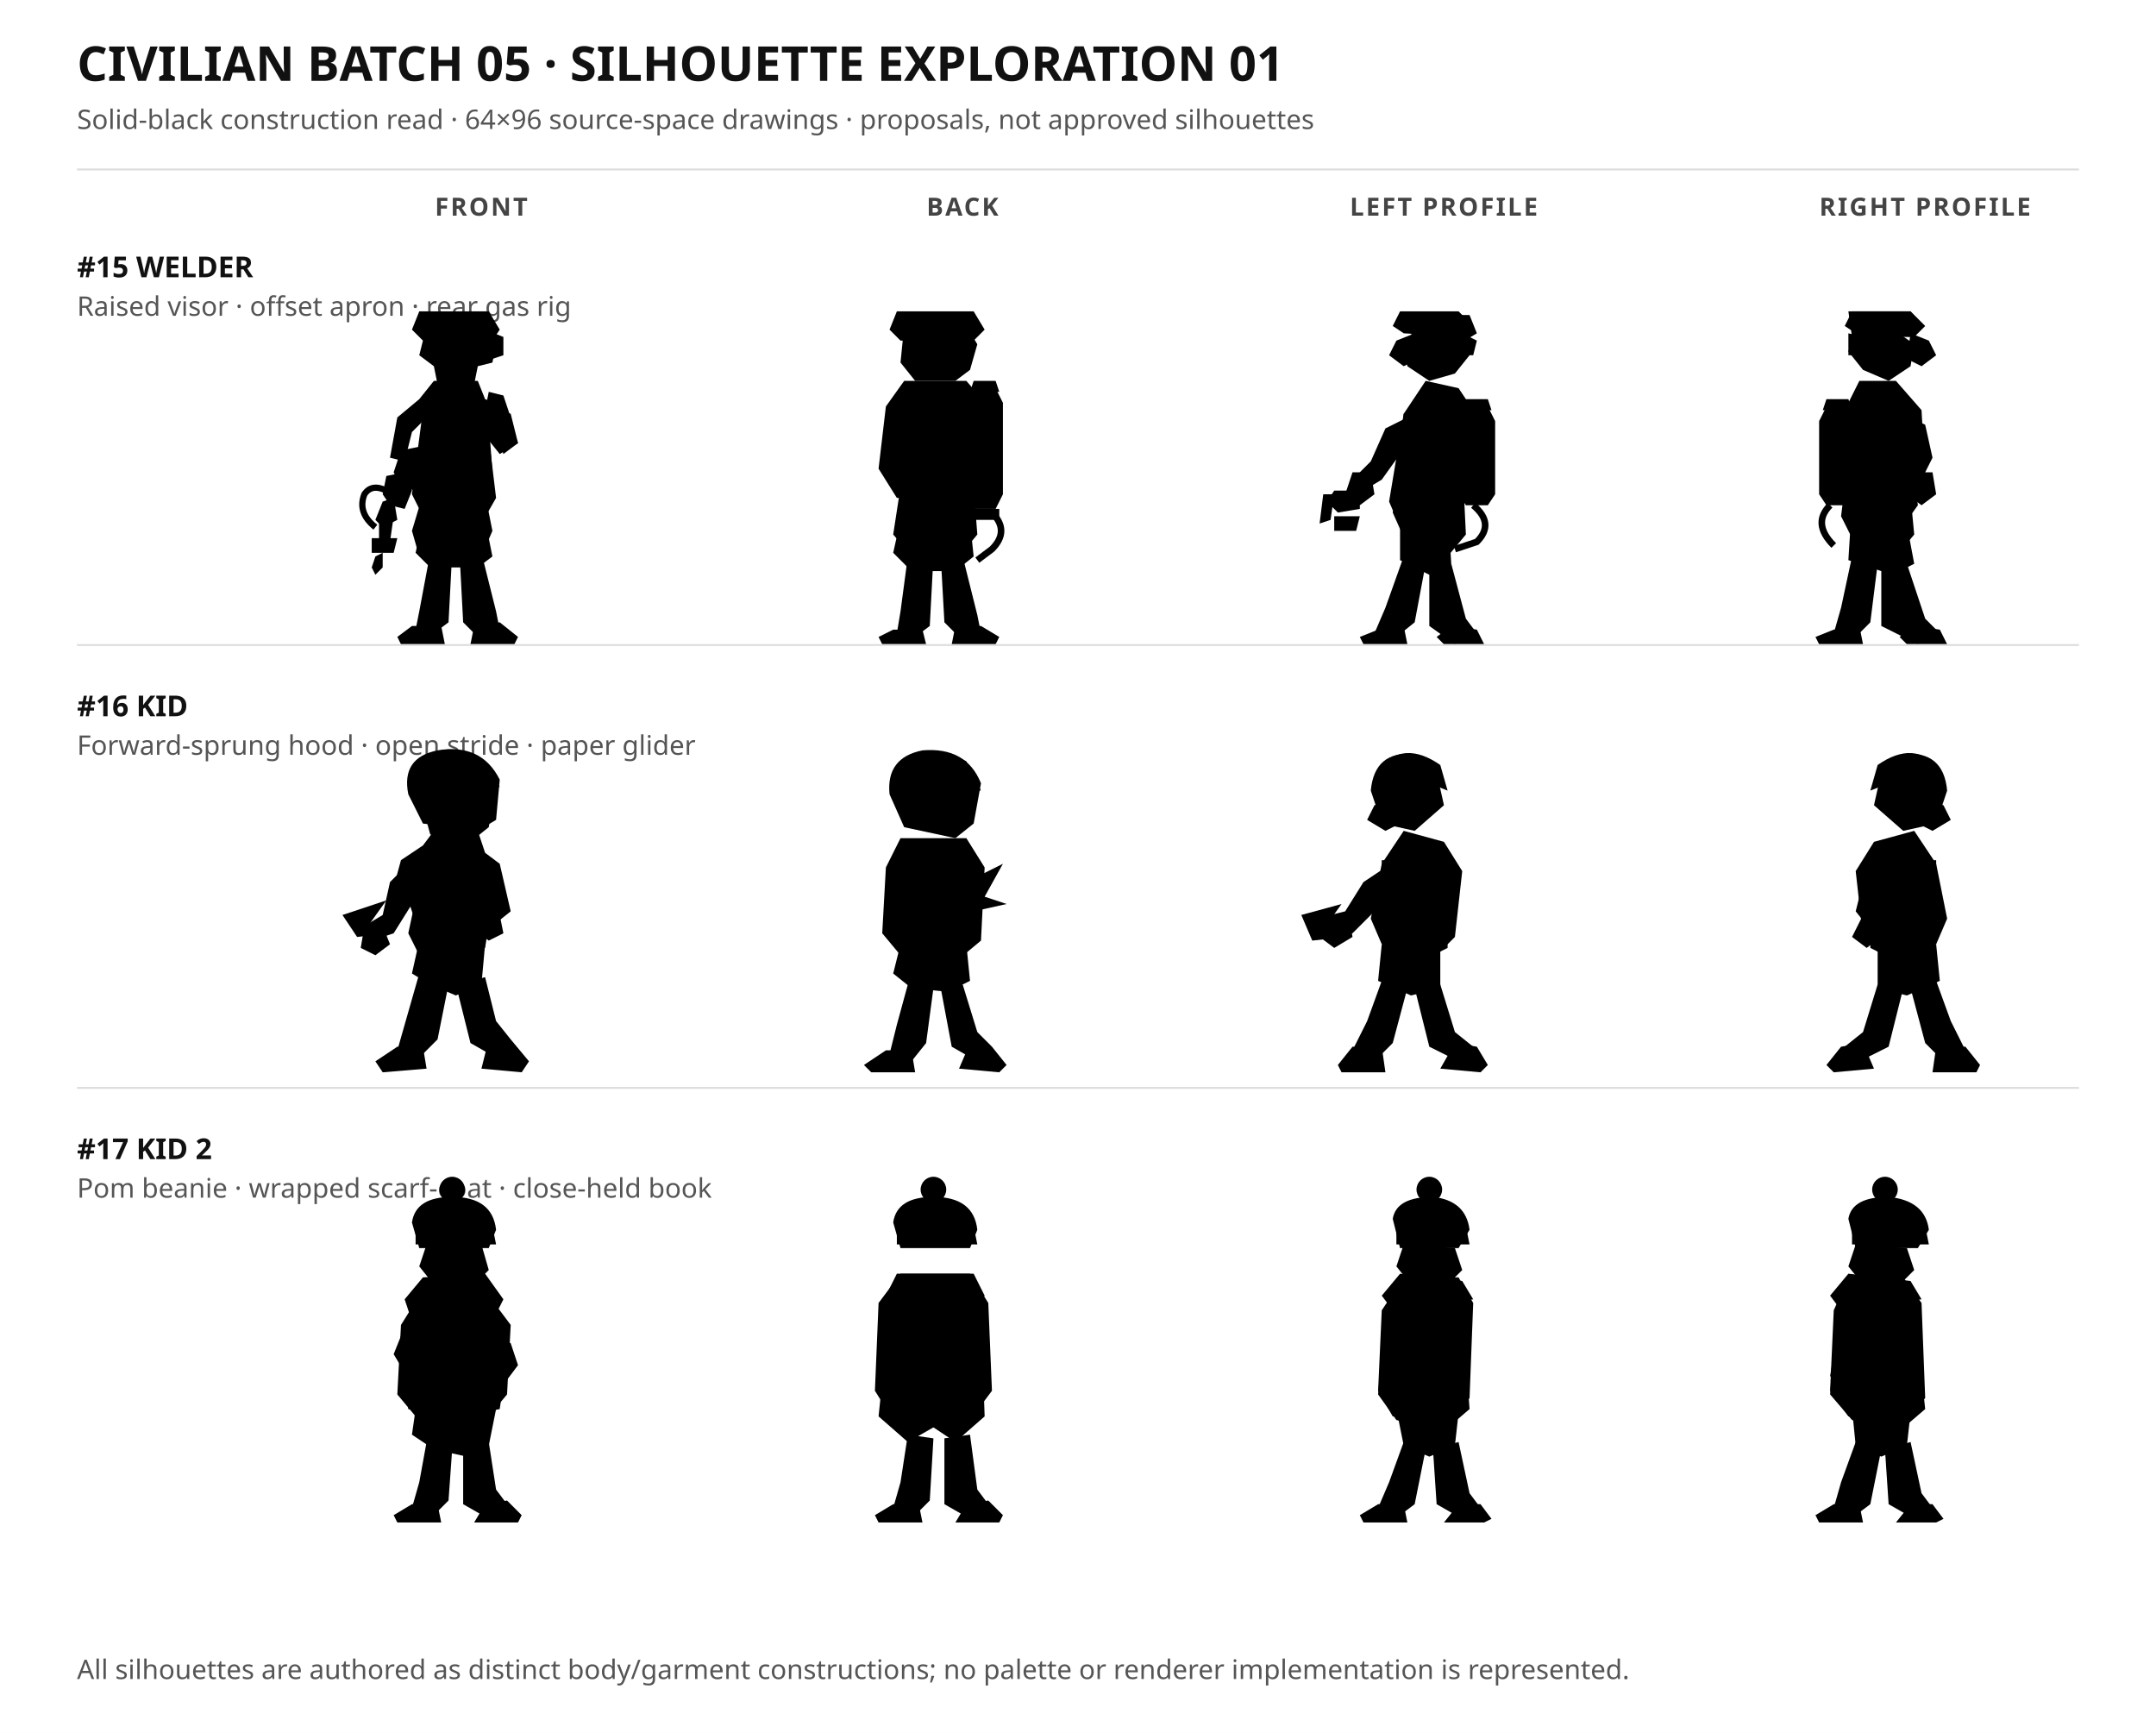
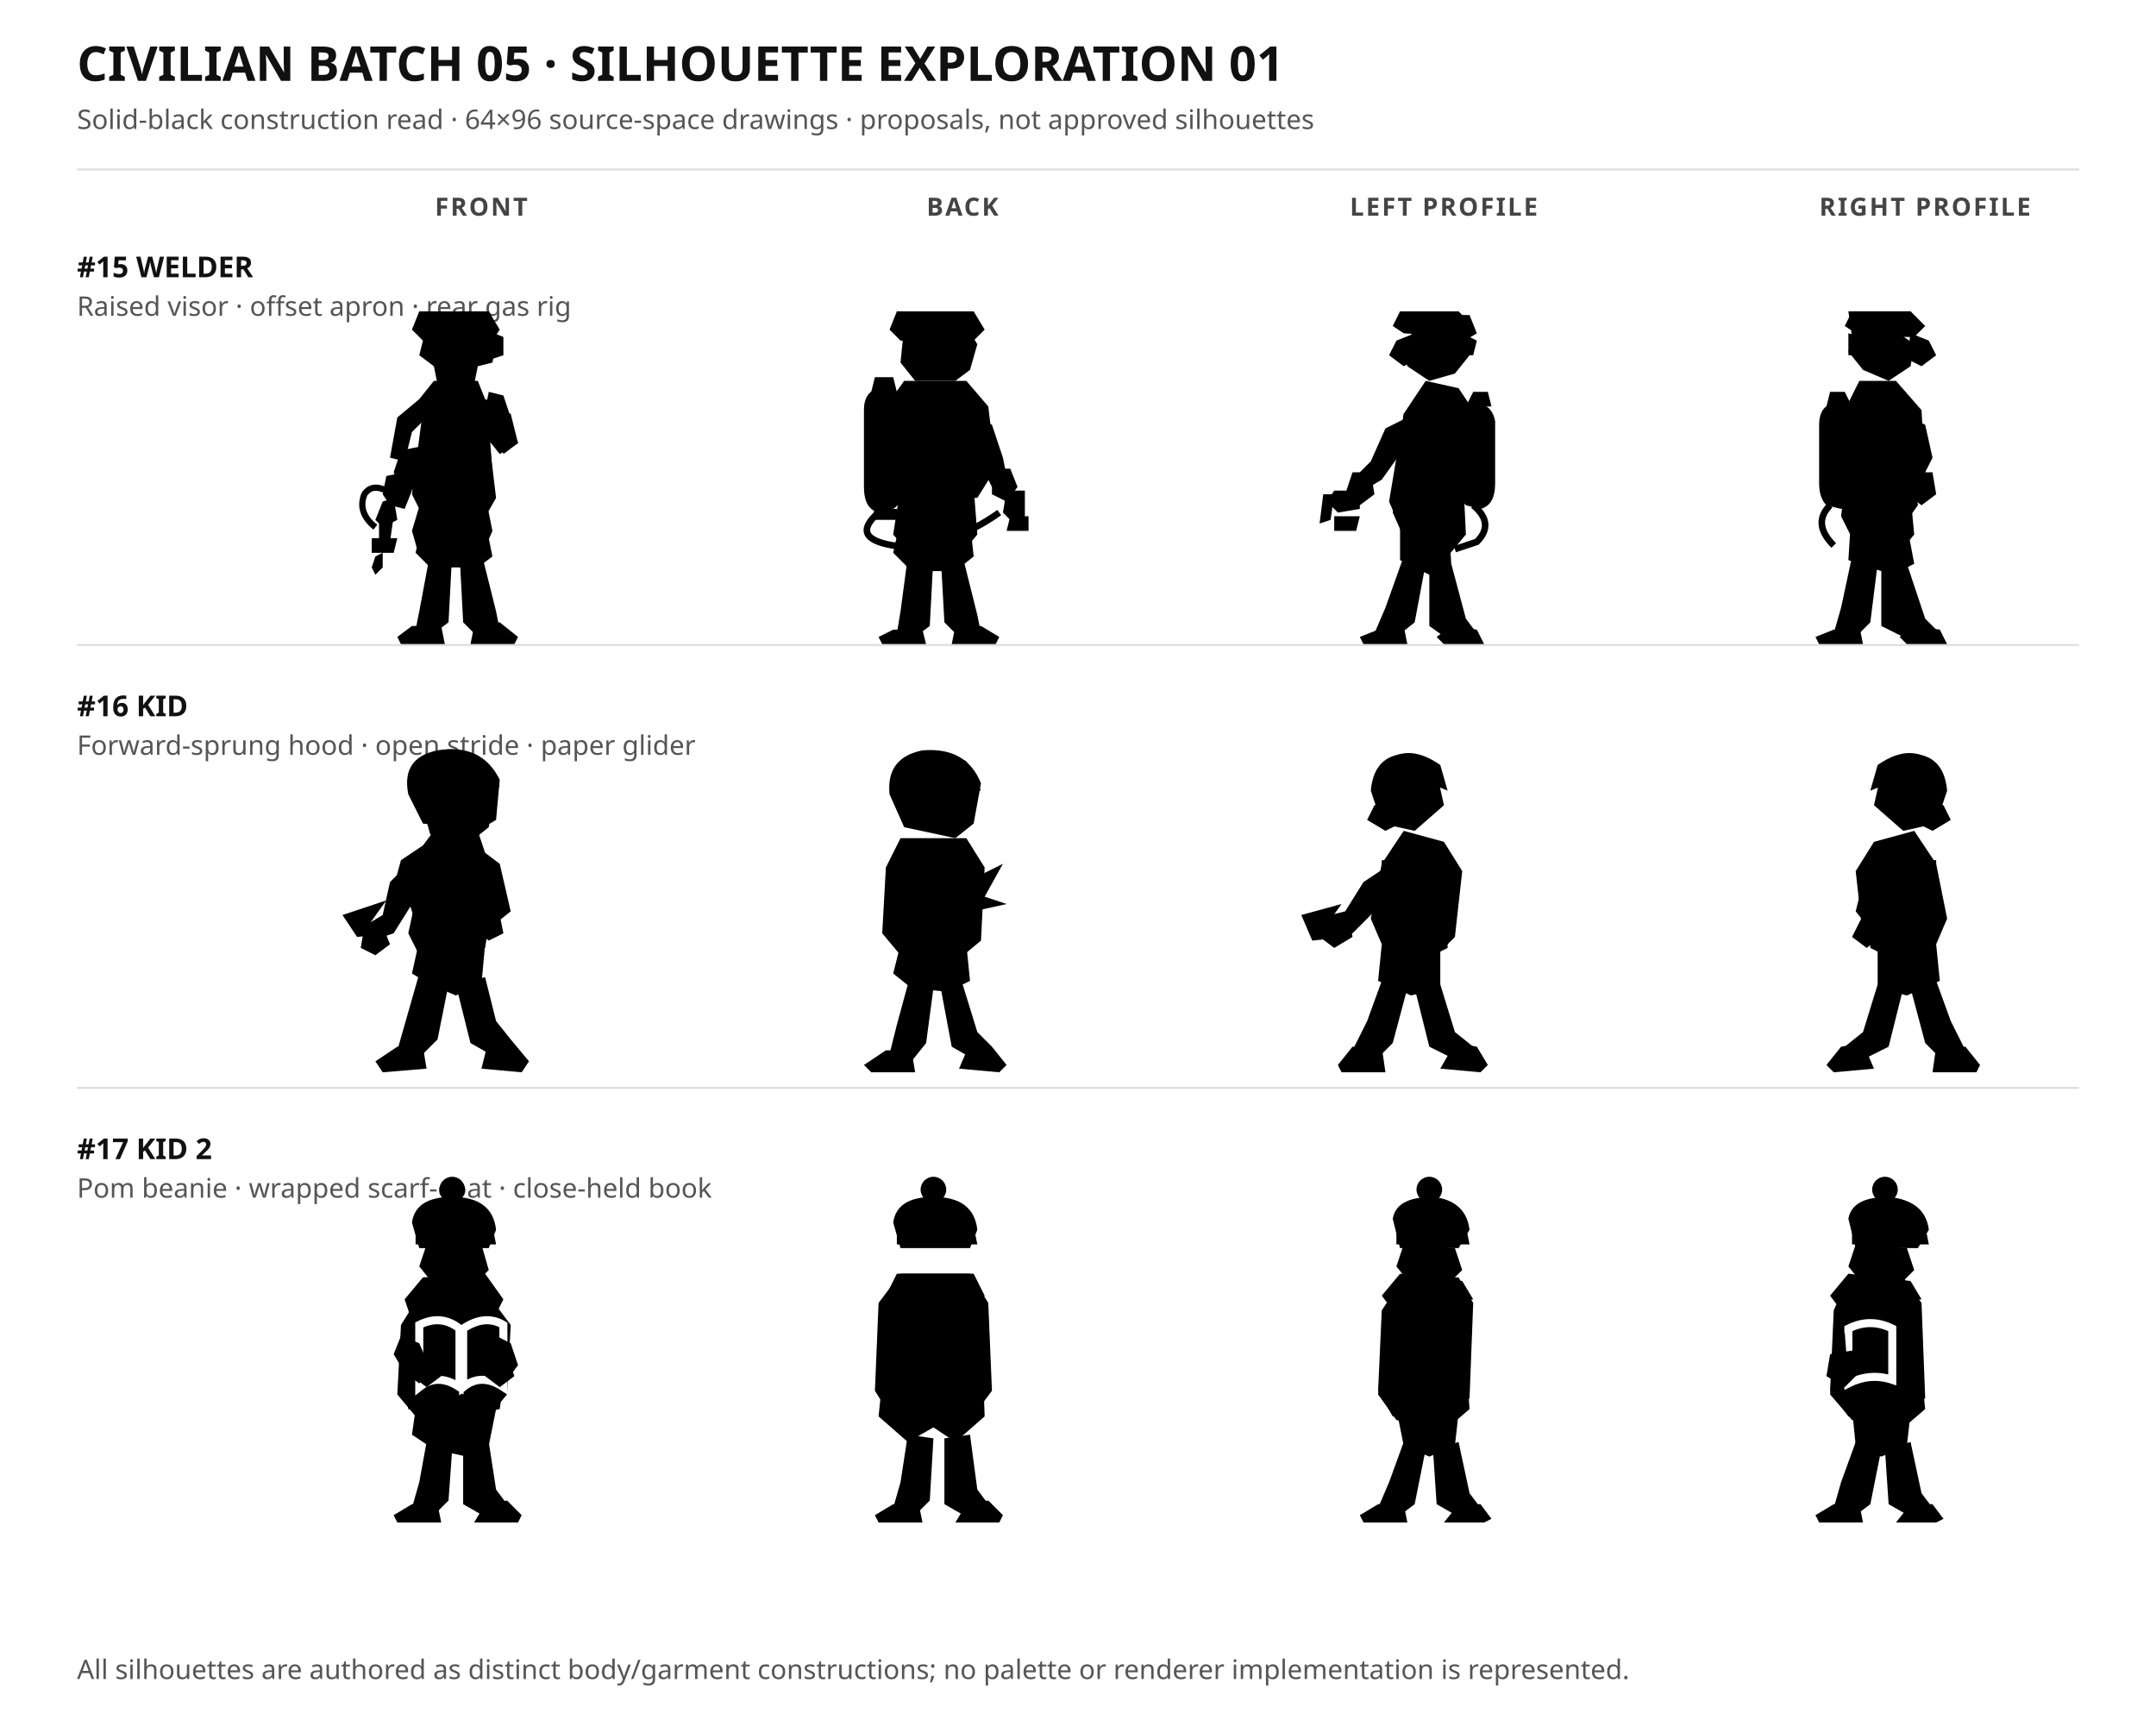
<svg xmlns="http://www.w3.org/2000/svg" width="1120" height="900" viewBox="0 0 1120 900" role="img" aria-labelledby="title desc">
  <rect width="1120" height="900" fill="#fff" />
  <style>
  .head{font:700 25px system-ui,sans-serif;fill:#111}
  .sub{font:14px system-ui,sans-serif;fill:#555}
  .dir{font:600 13px system-ui,sans-serif;fill:#444;letter-spacing:1px}
  .num{font:700 15px system-ui,sans-serif;fill:#111}
  .rule{stroke:#ddd;stroke-width:1}
  .sil{fill:#000;stroke:none}
</style>
  <text x="40" y="42" class="head">CIVILIAN BATCH 05 · SILHOUETTE EXPLORATION 01</text>
  <text x="40" y="67" class="sub">Solid-black construction read · 64×96 source-space drawings · proposals, not approved silhouettes</text>
  <line x1="40" y1="88" x2="1080" y2="88" class="rule" />
  <g class="dir" text-anchor="middle">
    <text x="250" y="112">FRONT</text>
    <text x="500" y="112">BACK</text>
    <text x="750" y="112">LEFT PROFILE</text>
    <text x="1000" y="112">RIGHT PROFILE</text>
  </g>
  <g transform="translate(0 122)">
    <text x="40" y="22" class="num">#15 WELDER</text>
    <text x="40" y="42" class="sub">Raised visor · offset apron · rear gas rig</text>
    <g transform="translate(176 34) scale(1.9)">
      <g class="sil">
        <path d="M24 7 L39 7 L43 12 L42 17 L38 18 L37 23 L27 23 L26 18 L22 15 Z" />
        <path d="M22 3 L41 3 L44 8 L42 11 L23 11 L20 8 Z" />
        <path d="M40 8 L45 10 L45 15 L42 16 L41 12 Z" />
        <path d="M26 22 L38 22 L40 27 L45 29 L49 39 L45 42 L43 35 L41 33 L42 47 L38 52 L26 52 L22 48 L23 33 L20 36 L18 44 L14 43 L16 32 L22 27 Z" />
        <path d="M23 30 L40 29 L43 54 L39 61 L24 61 L20 53 Z" />
        <path d="M24 55 L39 55 L42 70 L38 73 L25 73 L21 69 Z" />
        <path d="M25 69 L31 69 L30 88 L26 91 L21 90 L22 85 Z M33 69 L39 69 L43 85 L44 90 L38 92 L34 88 Z" />
        <path d="M20 89 L28 89 L29 94 L17 94 L16 92 Z M37 89 L44 88 L49 92 L48 94 L36 94 Z" />
        <path d="M25 30 L39 30 L40 56 L37 62 L26 62 L22 56 Z" />
        <path d="M23 53 L31 55 L30 70 L22 70 L20 63 Z M32 55 L40 53 L42 63 L39 70 L32 70 Z" />
        <path d="M39 28 L47 31 L49 39 L44 42 L40 37 Z" />
        <path d="M17 41 L22 40 L24 46 L21 52 L17 51 L15 47 Z" />
        <path d="M13 48 L18 47 L20 52 L18 57 L14 56 L12 53 Z" />
        <path d="M12 55 L15 54 L16 60 L12 62 L10 60 Z" />
        <path d="M11 58 L15 59 L14 66 L11 66 Z M9 65 L16 65 L15 69 L9 69 Z" />
        <path d="M12 69 L12 73 L10 75 L9 73 L10 70 Z" />
        <path d="M10 62 Q5 58 7 53 Q9 50 13 52" fill="none" stroke="#000" stroke-width="1.7" />
        <path d="M41 25 L45 26 L47 32 L43 34 L40 30 Z" />
      </g>
    </g>
    <g transform="translate(426 34) scale(1.9)">
      <g class="sil">
        <path d="M23 7 L40 7 L43 12 L41 19 L37 22 L26 22 L22 17 Z" />
        <path d="M21 3 L42 3 L45 8 L42 11 L22 11 L19 8 Z" />
        <path d="M23 22 L40 22 L46 29 L48 46 L43 54 L21 54 L16 46 L18 29 Z" />
        <path d="M24 51 L40 51 L42 70 L37 74 L25 74 L20 69 Z" />
        <path d="M24 70 L31 70 L30 89 L26 92 L21 91 L22 85 Z M33 70 L39 70 L43 86 L44 91 L38 92 L34 88 Z" />
        <path d="M20 90 L28 90 L29 94 L17 94 L16 92 Z M37 89 L44 89 L49 92 L48 94 L36 94 Z" />
-         <path d="M42 24 L48 24 L50 28 L50 53 L48 57 L42 57 L40 53 L40 28 Z" />
-         <path d="M42 22 L48 22 L49 25 L41 25 Z M42 57 L49 57 L49 60 L41 60 Z" />
-         <path d="M22 28 L46 28 L46 31 L22 31 Z M20 43 L47 43 L47 46 L20 46 Z" />
+         <path d="M16 24 Q12 25 12 30 L12 51 Q12 57 16 58 L20 57 Q23 55 23 51 L23 31 Q23 25 19 24 Z" />
+         <path d="M15 21 L20 21 L21 25 L14 25 Z M15 57 L21 57 L22 60 L14 60 Z" />
+         <path d="M19 28 L43 28 L44 31 L19 31 Z M19 43 L46 43 L46 46 L19 46 Z" />
        <path d="M22 51 L42 51 L43 64 L38 70 L32 67 L26 71 L20 64 Z" />
-         <path d="M47 58 Q52 63 47 68 L43 71" fill="none" stroke="#000" stroke-width="1.8" />
+         <path d="M16 58 Q8 65 20 67 Q35 68 49 58" fill="none" stroke="#000" stroke-width="1.8" />
+         <path d="M41 31 L47 34 L50 43 L51 48 L47 51 L44 45 L42 39 Z" />
+         <path d="M47 46 L52 46 L54 51 L51 55 L47 53 Z" />
+         <path d="M51 52 L56 52 L56 59 L53 61 L50 58 Z" />
+         <path d="M52 59 L57 59 L57 63 L51 63 Z" />
      </g>
    </g>
    <g transform="translate(676 34) scale(1.9)">
      <g class="sil">
        <path d="M35 7 L44 9 L46 15 L42 20 L35 22 L29 18 L28 12 Z" />
        <path d="M31 4 L46 4 L48 9 L43 12 L30 10 Z" />
        <path d="M31 9 L26 11 L24 15 L28 18 L32 16 Z" />
        <path d="M34 22 L43 24 L47 30 L48 48 L43 55 L29 54 L26 48 L28 31 Z" />
        <path d="M28 31 L42 30 L43 57 L39 64 L27 62 L24 55 Z" />
        <path d="M27 55 L40 56 L41 72 L35 75 L27 71 Z" />
        <path d="M28 70 L34 72 L31 88 L26 92 L20 91 L23 84 Z" />
        <path d="M35 72 L41 72 L45 87 L48 91 L42 94 L35 89 Z" />
        <path d="M21 90 L28 89 L29 94 L17 94 L16 92 Z M41 89 L48 90 L50 94 L39 94 L37 92 Z" />
        <path d="M27 3 L43 3 L47 7 L44 10 L28 9 L25 7 Z M44 9 L48 11 L47 15 L43 15 Z" />
        <path d="M29 32 L23 35 L19 44 L15 48 L17 52 L22 49 L27 42 L33 39 Z" />
        <path d="M14 47 L19 47 L20 53 L16 56 L12 53 Z" />
        <path d="M9 52 L16 52 L16 57 L10 58 L7 55 Z" />
        <path d="M6 53 L9 53 L8 60 L5 61 Z" />
        <path d="M9 59 L16 59 L15 63 L9 63 Z" />
-         <path d="M45 29 L51 29 L53 33 L53 53 L51 56 L45 56 L43 53 L43 33 Z" />
-         <path d="M45 27 L51 27 L52 30 L44 30 Z" />
+         <path d="M47 28 Q52 28 53 33 L53 50 Q53 56 49 57 L45 56 Q43 54 43 50 L43 34 Q43 29 47 28 Z" />
+         <path d="M47 25 L51 25 L52 29 L45 29 Z" />
        <path d="M47 56 Q53 61 48 66 L42 68" fill="none" stroke="#000" stroke-width="1.8" />
        <path d="M28 43 L44 43 L45 64 L40 70 L29 67 L25 58 Z" />
        <path d="M41 28 L47 31 L46 39 L41 41 Z" />
      </g>
    </g>
    <g transform="translate(926 34) scale(1.9)">
      <g class="sil">
        <path d="M20 7 L29 7 L36 12 L35 18 L29 22 L22 19 L18 14 Z" />
        <path d="M18 3 L35 3 L38 7 L35 10 L19 10 Z" />
        <path d="M35 9 L40 11 L42 15 L38 18 L34 16 Z" />
        <path d="M21 22 L31 22 L38 30 L39 48 L34 55 L19 54 L16 47 L17 30 Z" />
        <path d="M19 30 L34 31 L37 56 L32 63 L19 61 L16 54 Z" />
        <path d="M19 55 L33 56 L36 72 L30 75 L18 71 Z" />
        <path d="M19 70 L26 72 L24 88 L20 92 L14 91 L16 84 Z" />
        <path d="M27 72 L34 72 L39 87 L43 91 L37 94 L27 89 Z" />
        <path d="M14 90 L21 89 L22 94 L10 94 L9 92 Z M36 89 L43 90 L45 94 L34 94 L32 92 Z" />
        <path d="M19 3 L35 3 L39 7 L36 10 L20 9 L17 7 Z M18 9 L22 10 L22 15 L18 15 Z" />
        <path d="M33 31 L39 34 L41 43 L38 49 L34 48 L34 41 L30 38 Z" />
        <path d="M36 47 L41 47 L42 53 L38 56 L34 53 Z" />
-         <path d="M12 29 L18 29 L20 33 L20 53 L18 56 L12 56 L10 53 L10 33 Z" />
-         <path d="M12 27 L18 27 L19 30 L11 30 Z" />
+         <path d="M14 28 Q19 28 20 33 L20 50 Q20 56 16 57 L12 56 Q10 54 10 50 L10 34 Q10 29 14 28 Z" />
+         <path d="M13 25 L17 25 L19 29 L12 29 Z" />
        <path d="M13 56 Q8 61 14 67" fill="none" stroke="#000" stroke-width="1.8" />
        <path d="M18 43 L34 43 L36 64 L31 70 L20 67 L16 59 Z" />
      </g>
    </g>
  </g>
  <line x1="40" y1="335" x2="1080" y2="335" class="rule" />
  <g transform="translate(0 350)">
    <text x="40" y="22" class="num">#16 KID</text>
    <text x="40" y="42" class="sub">Forward-sprung hood · open stride · paper glider</text>
    <g transform="translate(176 34) scale(1.9)">
      <g class="sil">
        <path d="M19 15 Q17 5 27 3 Q39 1 44 11 L43 22 L38 25 L23 23 Z" />
        <path d="M21 7 Q29 -1 40 6 L44 13 L39 13 L36 9 L31 15 L27 11 L23 16 Z" />
        <path d="M22 15 Q25 12 29 15 L32 19 L37 16 L42 18 L41 24 L36 28 L25 26 Z" />
        <path d="M26 25 L38 25 L40 31 L44 34 L47 47 L42 51 L39 42 L37 39 L39 57 L34 61 L22 59 L19 53 L22 39 L18 46 L14 44 L17 33 L23 29 Z" />
        <path d="M23 31 L39 30 L43 38 L40 57 L23 56 L19 44 Z" />
        <path d="M24 31 L30 35 L26 43 L21 40 Z M37 30 L42 35 L38 42 L34 35 Z" />
        <path d="M30 34 L33 34 L34 56 L30 56 Z" />
        <path d="M18 35 L14 39 L12 48 L7 51 L9 55 L15 53 L20 45 L23 41 Z" />
        <path d="M7 51 L12 51 L14 56 L10 59 L6 57 Z" />
        <path d="M37 37 L43 40 L44 47 L40 50 L36 45 Z" />
        <path d="M39 47 L44 48 L45 53 L41 55 L37 52 Z" />
        <path d="M1 48 L13 44 L8 51 L14 53 L5 54 Z" />
        <path d="M22 55 L40 56 L39 67 L32 70 L25 67 L20 64 Z" />
        <path d="M22 64 L30 67 L27 82 L21 88 L16 85 L18 78 Z M32 67 L40 65 L43 77 L47 82 L43 87 L36 83 Z" />
        <path d="M16 84 L23 84 L24 90 L12 91 L10 88 Z M41 82 L47 82 L52 88 L50 91 L39 90 Z" />
      </g>
    </g>
    <g transform="translate(426 34) scale(1.9)">
      <g class="sil">
        <path d="M19 15 Q18 5 28 3 Q40 2 44 12 L42 23 L37 27 L23 24 Z" />
        <path d="M21 7 Q29 0 40 6 L44 14 L39 13 L35 9 L30 15 L26 11 L22 16 Z" />
        <path d="M22 27 L40 27 L45 35 L44 55 L38 60 L22 59 L17 53 L18 35 Z" />
        <path d="M22 56 L40 56 L41 66 L35 69 L25 68 L20 64 Z" />
        <path d="M24 67 L31 68 L29 83 L25 88 L19 86 L21 78 Z M33 68 L39 67 L43 80 L47 84 L43 88 L36 84 Z" />
        <path d="M18 85 L25 85 L26 91 L14 91 L12 89 Z M41 83 L47 84 L51 89 L49 91 L38 90 Z" />
        <path d="M23 29 L39 29 L41 33 L22 33 Z M21 43 L42 43 L41 46 L21 46 Z" />
        <path d="M40 39 L50 34 L45 43 L51 45 L42 47 Z" />
      </g>
    </g>
    <g transform="translate(676 34) scale(1.9)">
      <g class="sil">
        <path d="M31 4 Q20 3 19 14 L22 23 L31 25 L39 18 L37 9 Z" />
        <path d="M21 8 Q28 0 38 7 L40 14 L35 12 L31 10 L27 16 L23 13 Z" />
        <path d="M24 17 L20 18 L18 22 L23 25 L29 22 Z" />
        <path d="M28 25 L39 28 L44 36 L42 54 L36 60 L22 56 L19 49 L22 34 Z" />
        <path d="M22 33 L40 34 L40 57 L32 61 L22 55 Z" />
        <path d="M22 56 L38 57 L38 68 L30 70 L21 66 Z" />
        <path d="M22 66 L29 68 L25 83 L20 88 L14 85 L18 77 Z M31 68 L38 67 L42 80 L47 84 L43 88 L35 84 Z" />
        <path d="M14 84 L22 84 L23 91 L11 91 L10 89 Z M42 83 L48 84 L51 89 L49 91 L38 90 Z" />
        <path d="M23 35 L17 39 L12 47 L8 48 L8 53 L14 53 L20 47 L27 43 Z" />
        <path d="M7 48 L13 48 L14 54 L9 57 L5 54 Z" />
        <path d="M0 48 L11 45 L6 52 L12 54 L3 55 Z" />
        <path d="M36 36 L42 39 L42 47 L38 49 L34 43 Z" />
      </g>
    </g>
    <g transform="translate(926 34) scale(1.9)">
      <g class="sil">
        <path d="M33 4 Q44 3 45 14 L42 23 L33 25 L25 18 L27 9 Z" />
        <path d="M43 8 Q36 0 26 7 L24 14 L29 12 L33 10 L37 16 L41 13 Z" />
        <path d="M40 17 L44 18 L46 22 L41 25 L35 22 Z" />
        <path d="M36 25 L25 28 L20 36 L22 54 L28 60 L42 56 L45 49 L42 34 Z" />
        <path d="M42 33 L24 34 L24 57 L32 61 L42 55 Z" />
        <path d="M42 56 L26 57 L26 68 L34 70 L43 66 Z" />
        <path d="M42 66 L35 68 L39 83 L44 88 L50 85 L46 77 Z M33 68 L26 67 L22 80 L17 84 L21 88 L29 84 Z" />
        <path d="M50 84 L42 84 L41 91 L53 91 L54 89 Z M22 83 L16 84 L12 89 L14 91 L25 90 Z" />
        <path d="M27 35 L22 39 L20 47 L24 52 L29 49 L29 43 L33 41 Z" />
        <path d="M22 48 L26 49 L27 54 L23 57 L19 54 Z" />
      </g>
    </g>
  </g>
  <line x1="40" y1="565" x2="1080" y2="565" class="rule" />
  <g transform="translate(0 580)">
    <text x="40" y="22" class="num">#17 KID 2</text>
    <text x="40" y="42" class="sub">Pom beanie · wrapped scarf-coat · close-held book</text>
    <g transform="translate(176 34) scale(1.9)">
      <g class="sil">
        <circle cx="31" cy="2" r="3.5" />
        <path d="M20 11 Q21 4 31 4 Q42 4 43 13 L41 18 L22 18 Z" />
        <path d="M21 12 Q31 7 42 12 L43 17 L21 17 Z" />
        <path d="M24 17 L39 17 L41 24 L36 29 L26 28 L22 23 Z" />
        <path d="M23 26 L40 25 L45 32 L42 38 L20 38 L18 32 Z" />
        <path d="M37 31 L43 32 L46 47 L42 52 L37 49 L36 39 Z" />
        <path d="M22 31 L41 31 L47 39 L46 58 L41 64 L21 64 L16 58 L17 39 Z" />
        <path d="M21 35 L29 38 L28 64 L19 62 L17 48 Z M40 35 L32 38 L34 64 L44 62 L46 48 Z" />
        <path d="M29 37 L34 37 L35 63 L29 63 Z" />
-         <path d="M25 39 Q30 36 33 40 L33 53 Q29 50 25 53 Z M34 40 Q38 36 42 39 L42 53 Q38 50 34 53 Z" />
-         <path d="M33 40 L34 53 L32 55 L31 41 Z" />
-         <path d="M24 47 L28 47 L29 52 L25 55 L22 52 Z M39 47 L43 47 L45 52 L42 55 L38 53 Z" />
+         <path d="M22 39 Q28 36 33 40 L33 56 Q27 52 22 56 Z M34 40 Q40 36 45 39 L45 56 Q39 52 34 56 Z" />
+         <path d="M33 40 L34 56 L32 57 L31 41 Z" />
+         <path d="M22 39 Q28 36 33 40 L33 56 Q27 52 22 56 Z M34 40 Q40 36 45 39 L45 56 Q39 52 34 56 Z" fill="none" stroke="#fff" stroke-width="2.2" />
+         <path d="M22 47 L26 47 L28 53 L24 56 L20 53 Z M42 47 L46 47 L48 53 L44 56 L40 53 Z" />
        <path d="M17 42 L22 44 L25 51 L22 55 L18 52 L15 47 Z M43 42 L47 44 L49 50 L46 54 L42 51 L40 46 Z" />
        <path d="M21 62 L43 62 L41 72 L35 75 L26 73 L20 69 Z" />
        <path d="M24 71 L31 73 L30 87 L26 91 L20 89 L22 82 Z M34 73 L41 71 L43 84 L46 88 L41 92 L34 88 Z" />
        <path d="M20 88 L27 88 L28 93 L16 93 L15 91 Z M40 88 L46 87 L50 91 L49 93 L37 93 Z" />
      </g>
    </g>
    <g transform="translate(426 34) scale(1.9)">
      <g class="sil">
        <circle cx="31" cy="2" r="3.5" />
        <path d="M20 11 Q21 4 31 4 Q42 4 43 13 L41 18 L22 18 Z" />
        <path d="M21 12 Q31 7 42 12 L43 17 L21 17 Z" />
        <path d="M22 25 L41 25 L46 33 L47 57 L41 65 L20 65 L15 57 L16 33 Z" />
        <path d="M21 25 L42 25 L45 31 L18 31 Z M18 31 L45 31 L43 35 L20 35 Z" />
        <path d="M19 35 L44 35 L45 64 L37 71 L31 67 L24 71 L16 64 Z" />
        <path d="M20 40 L42 40 L41 43 L20 43 Z M31 36 L33 36 L34 67 L31 67 Z" />
        <path d="M24 69 L31 70 L30 87 L26 91 L20 89 L22 82 Z M34 70 L41 69 L43 84 L46 88 L41 92 L34 88 Z" />
        <path d="M20 88 L27 88 L28 93 L16 93 L15 91 Z M40 88 L46 87 L50 91 L49 93 L37 93 Z" />
      </g>
    </g>
    <g transform="translate(676 34) scale(1.9)">
      <g class="sil">
        <circle cx="35" cy="2" r="3.5" />
        <path d="M25 10 Q26 4 36 4 Q45 5 46 13 L43 18 L27 18 Z" />
        <path d="M26 12 Q36 7 45 12 L46 17 L26 17 Z" />
        <path d="M28 17 L42 18 L44 24 L39 29 L30 28 L26 23 Z" />
        <path d="M28 26 L43 26 L47 33 L46 59 L40 65 L25 64 L21 57 L22 35 Z" />
        <path d="M27 25 L44 27 L47 32 L25 35 L22 31 Z" />
        <path d="M23 34 L44 34 L46 62 L39 68 L26 65 L21 58 Z" />
        <path d="M32 37 L39 40 L42 48 L39 54 L35 51 L34 45 Z" />
        <path d="M31 40 Q36 37 41 40 L41 53 Q36 51 31 54 Z" />
        <path d="M30 41 L31 54 L28 55 L27 42 Z" />
        <path d="M27 46 L32 46 L34 52 L30 56 L26 53 Z" />
        <path d="M26 62 L43 63 L42 72 L35 75 L28 72 Z" />
        <path d="M28 71 L34 73 L31 88 L27 91 L21 89 L24 82 Z M36 73 L43 71 L46 85 L49 89 L44 92 L37 88 Z" />
        <path d="M21 88 L28 88 L29 93 L17 93 L16 91 Z M43 88 L49 88 L52 92 L50 93 L39 93 Z" />
      </g>
    </g>
    <g transform="translate(926 34) scale(1.9)">
      <g class="sil">
        <circle cx="28" cy="2" r="3.5" />
        <path d="M18 10 Q19 4 29 4 Q39 5 40 13 L37 18 L20 18 Z" />
        <path d="M19 12 Q29 7 39 12 L40 17 L19 17 Z" />
        <path d="M20 17 L34 18 L36 24 L31 29 L22 28 L18 23 Z" />
        <path d="M18 26 L33 26 L38 33 L39 59 L33 65 L18 64 L13 57 L14 35 Z" />
        <path d="M18 25 L35 27 L38 32 L16 35 L13 31 Z" />
        <path d="M15 34 L36 34 L39 62 L32 68 L19 65 L13 58 Z" />
        <path d="M15 39 L22 37 L25 50 L21 55 L16 52 Z" />
-         <path d="M19 41 Q24 37 29 40 L29 54 Q24 51 19 54 Z" />
-         <path d="M29 40 L30 54 L27 55 L26 41 Z" />
-         <path d="M14 47 L20 46 L22 52 L18 56 L13 53 Z" />
+         <path d="M18 40 Q24 37 30 40 L30 54 Q24 52 18 55 Z" />
+         <path d="M18 40 Q24 37 30 40 L30 54 Q24 52 18 55 Z" fill="none" stroke="#fff" stroke-width="2.2" />
+         <path d="M17 41 L18 54 L15 55 L14 43 Z" />
+         <path d="M13 47 L19 46 L21 52 L17 56 L12 53 Z" />
        <path d="M19 62 L35 63 L34 72 L27 75 L20 72 Z" />
        <path d="M20 71 L27 73 L24 88 L20 91 L14 89 L16 82 Z M28 73 L35 71 L38 85 L41 89 L36 92 L29 88 Z" />
        <path d="M14 88 L21 88 L22 93 L10 93 L9 91 Z M35 88 L41 88 L44 92 L42 93 L31 93 Z" />
      </g>
    </g>
  </g>
  <text x="40" y="872" class="sub">All silhouettes are authored as distinct body/garment constructions; no palette or renderer implementation is represented.</text>
</svg>
